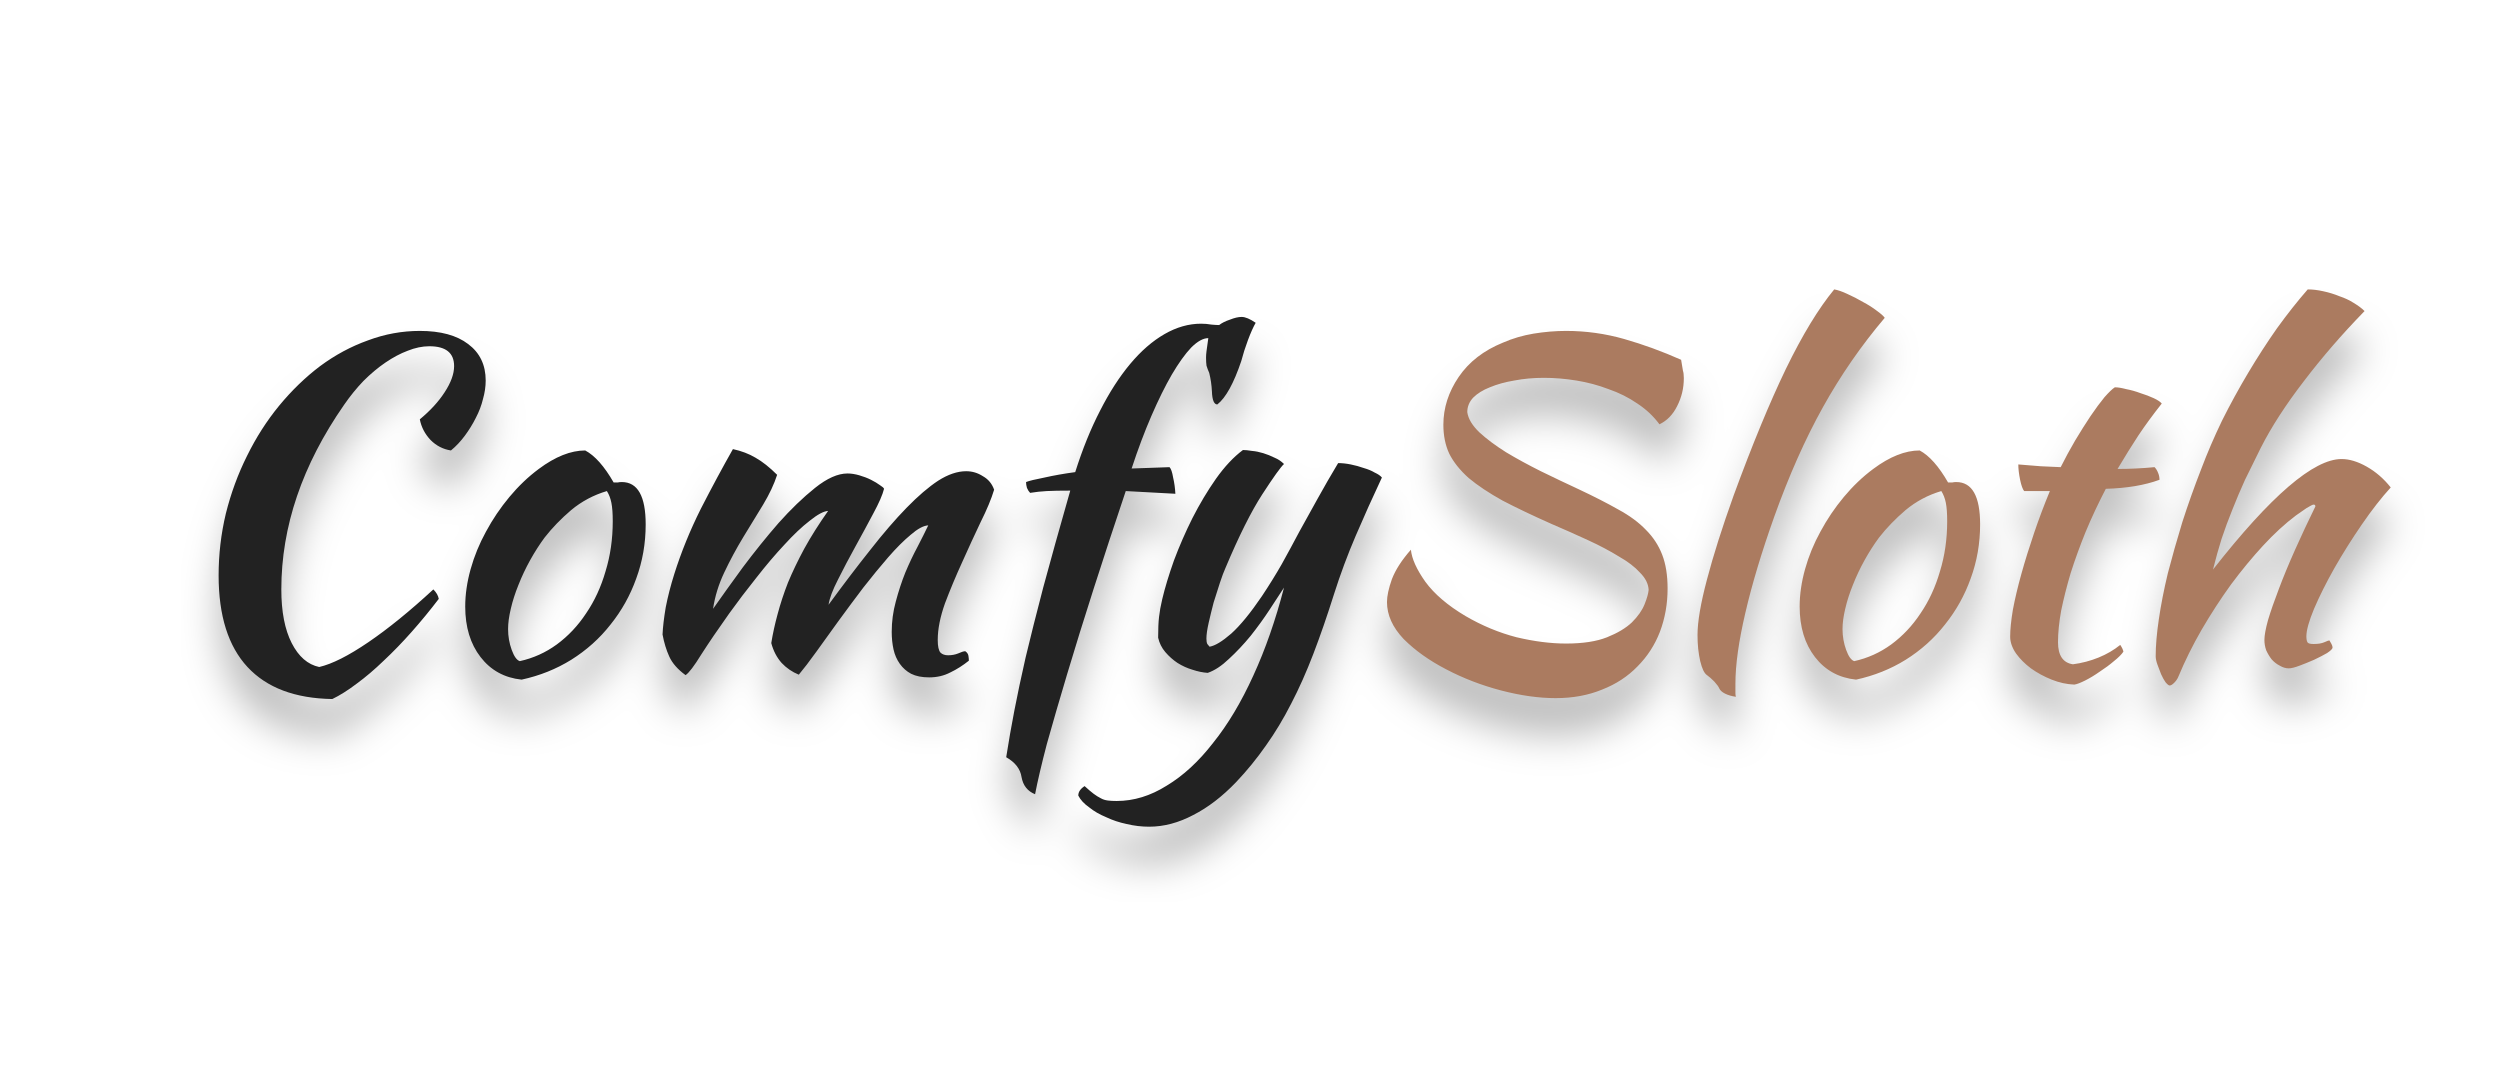
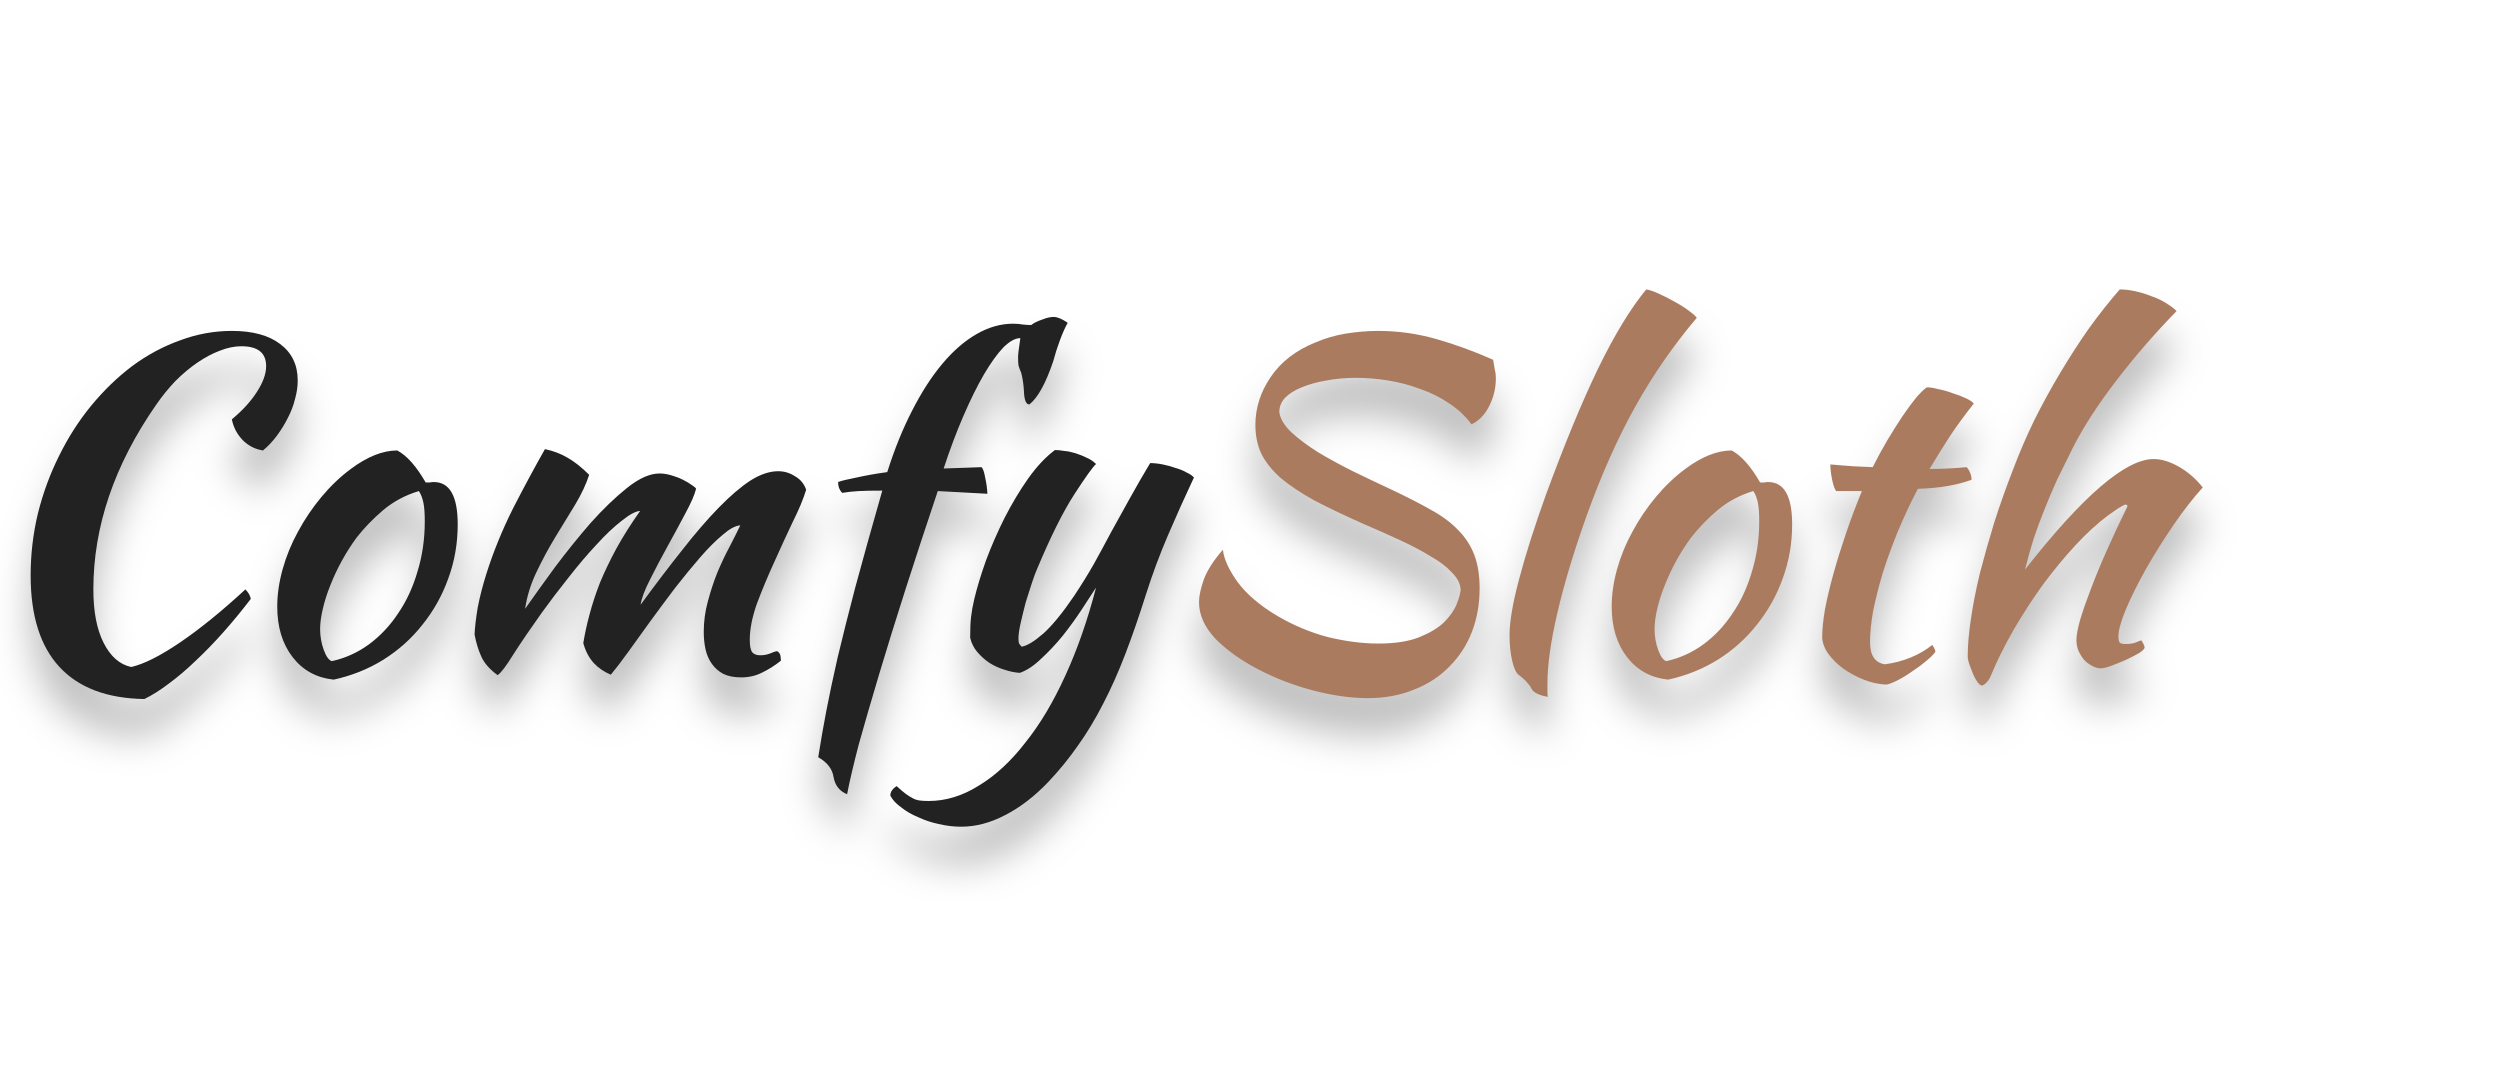
- <svg xmlns="http://www.w3.org/2000/svg" width="180" height="78" viewBox="0 0 266 78" fill="none">
+ <svg xmlns="http://www.w3.org/2000/svg" width="180" height="78" viewBox="20 0 266 78" fill="none">
  <g filter="url(#filter0_d)">
    <path d="M23.261 42.592C23.261 40.352 23.517 38.16 24.029 36.016C24.573 33.84 25.325 31.792 26.285 29.872C27.245 27.92 28.381 26.144 29.693 24.544C31.037 22.912 32.493 21.504 34.061 20.32C35.661 19.136 37.357 18.224 39.149 17.584C40.941 16.912 42.781 16.576 44.669 16.576C46.877 16.576 48.589 17.04 49.805 17.968C51.053 18.896 51.677 20.192 51.677 21.856C51.677 22.496 51.581 23.152 51.389 23.824C51.229 24.496 50.973 25.168 50.621 25.84C50.301 26.48 49.917 27.104 49.469 27.712C49.021 28.32 48.525 28.848 47.981 29.296C47.149 29.168 46.429 28.8 45.821 28.192C45.213 27.552 44.829 26.816 44.669 25.984C45.789 25.056 46.669 24.096 47.309 23.104C47.981 22.08 48.317 21.152 48.317 20.32C48.317 18.912 47.437 18.208 45.677 18.208C44.941 18.208 44.173 18.368 43.373 18.688C42.605 18.976 41.821 19.392 41.021 19.936C40.221 20.48 39.437 21.136 38.669 21.904C37.933 22.672 37.245 23.52 36.605 24.448C32.157 30.848 29.933 37.392 29.933 44.08C29.933 46.448 30.301 48.352 31.037 49.792C31.773 51.232 32.749 52.08 33.965 52.336C35.341 52.016 37.085 51.136 39.197 49.696C41.309 48.256 43.613 46.384 46.109 44.08C46.429 44.4 46.621 44.736 46.685 45.088C45.757 46.304 44.797 47.472 43.805 48.592C42.813 49.712 41.821 50.736 40.829 51.664C39.869 52.592 38.909 53.408 37.949 54.112C37.021 54.816 36.157 55.36 35.357 55.744C31.389 55.68 28.381 54.544 26.333 52.336C24.285 50.128 23.261 46.88 23.261 42.592ZM55.5 53.68C53.676 53.488 52.22 52.688 51.132 51.28C50.044 49.872 49.5 48.08 49.5 45.904C49.5 44.624 49.692 43.296 50.076 41.92C50.46 40.544 51.004 39.216 51.708 37.936C52.412 36.624 53.244 35.392 54.204 34.24C55.164 33.088 56.204 32.096 57.324 31.264C59.084 29.952 60.732 29.296 62.268 29.296C63.292 29.84 64.3 30.976 65.292 32.704C65.452 32.704 65.596 32.704 65.724 32.704C65.852 32.672 65.996 32.656 66.156 32.656C67.852 32.656 68.7 34.16 68.7 37.168C68.7 39.184 68.364 41.104 67.692 42.928C67.052 44.72 66.14 46.352 64.956 47.824C63.804 49.296 62.412 50.544 60.78 51.568C59.18 52.56 57.42 53.264 55.5 53.68ZM57.948 38.56C57.404 39.296 56.892 40.096 56.412 40.96C55.932 41.824 55.516 42.704 55.164 43.6C54.812 44.464 54.54 45.312 54.348 46.144C54.156 46.944 54.06 47.664 54.06 48.304C54.06 49.072 54.188 49.808 54.444 50.512C54.7 51.216 54.988 51.616 55.308 51.712C56.748 51.392 58.06 50.8 59.244 49.936C60.46 49.04 61.5 47.936 62.364 46.624C63.26 45.312 63.948 43.824 64.428 42.16C64.94 40.496 65.196 38.72 65.196 36.832C65.196 36 65.148 35.344 65.052 34.864C64.956 34.384 64.796 33.968 64.572 33.616C63.164 34.032 61.9 34.704 60.78 35.632C59.692 36.56 58.748 37.536 57.948 38.56ZM98.767 37.264C98.255 37.296 97.631 37.632 96.895 38.272C96.159 38.88 95.359 39.68 94.495 40.672C93.663 41.632 92.783 42.704 91.855 43.888C90.959 45.072 90.079 46.256 89.215 47.44C88.383 48.592 87.599 49.68 86.863 50.704C86.127 51.728 85.503 52.544 84.991 53.152C84.287 52.864 83.679 52.448 83.167 51.904C82.655 51.328 82.287 50.624 82.063 49.792C82.223 48.8 82.447 47.776 82.735 46.72C83.023 45.632 83.391 44.512 83.839 43.36C84.319 42.208 84.895 41.008 85.567 39.76C86.271 38.48 87.119 37.136 88.111 35.728C87.631 35.76 86.975 36.112 86.143 36.784C85.311 37.424 84.415 38.272 83.455 39.328C82.495 40.352 81.503 41.52 80.479 42.832C79.455 44.112 78.495 45.376 77.599 46.624C76.415 48.288 75.423 49.744 74.623 50.992C73.855 52.24 73.295 52.976 72.943 53.2C72.111 52.592 71.535 51.936 71.215 51.232C70.895 50.528 70.655 49.744 70.495 48.88C70.527 48.112 70.639 47.152 70.831 46C71.055 44.848 71.359 43.664 71.743 42.448C72.479 40.112 73.423 37.792 74.575 35.488C75.759 33.184 76.895 31.072 77.983 29.152C78.879 29.344 79.679 29.648 80.383 30.064C81.119 30.48 81.887 31.088 82.687 31.888C82.367 32.88 81.871 33.936 81.199 35.056C80.527 36.144 79.823 37.296 79.087 38.512C78.351 39.728 77.679 40.976 77.071 42.256C76.463 43.536 76.063 44.832 75.871 46.144C76.767 44.864 77.823 43.392 79.039 41.728C80.287 40.064 81.551 38.496 82.831 37.024C84.143 35.552 85.439 34.304 86.719 33.28C87.999 32.256 89.151 31.744 90.175 31.744C90.559 31.744 90.975 31.808 91.423 31.936C91.871 32.064 92.287 32.224 92.671 32.416C93.055 32.608 93.375 32.8 93.631 32.992C93.887 33.152 94.031 33.28 94.063 33.376C93.903 34.016 93.519 34.896 92.911 36.016C92.335 37.104 91.711 38.256 91.039 39.472C90.367 40.688 89.743 41.872 89.167 43.024C88.591 44.144 88.255 45.04 88.159 45.712C89.727 43.568 91.199 41.632 92.575 39.904C93.951 38.144 95.247 36.64 96.463 35.392C97.679 34.144 98.799 33.184 99.823 32.512C100.879 31.84 101.871 31.504 102.799 31.504C103.439 31.504 104.031 31.68 104.575 32.032C105.151 32.352 105.551 32.832 105.775 33.472C105.487 34.432 105.007 35.584 104.335 36.928C103.695 38.272 103.039 39.696 102.367 41.2C101.695 42.672 101.087 44.128 100.543 45.568C100.031 47.008 99.775 48.304 99.775 49.456C99.775 50.128 99.871 50.576 100.063 50.8C100.255 50.992 100.527 51.088 100.879 51.088C101.263 51.088 101.615 51.024 101.935 50.896C102.287 50.736 102.543 50.656 102.703 50.656C102.895 50.784 103.007 50.944 103.039 51.136C103.071 51.328 103.087 51.504 103.087 51.664C102.447 52.176 101.791 52.592 101.119 52.912C100.447 53.264 99.695 53.44 98.863 53.44C98.095 53.44 97.455 53.312 96.943 53.056C96.463 52.8 96.063 52.448 95.743 52C95.423 51.552 95.199 51.04 95.071 50.464C94.943 49.888 94.879 49.264 94.879 48.592C94.879 47.504 95.023 46.432 95.311 45.376C95.599 44.288 95.935 43.264 96.319 42.304C96.735 41.312 97.167 40.4 97.615 39.568C98.063 38.704 98.447 37.936 98.767 37.264ZM110.132 65.872C109.332 65.552 108.852 64.944 108.692 64.048C108.564 63.184 108.02 62.48 107.06 61.936C107.316 60.304 107.604 58.656 107.924 56.992C108.244 55.328 108.644 53.44 109.124 51.328C109.636 49.184 110.26 46.704 110.996 43.888C111.764 41.04 112.724 37.6 113.876 33.568C112.82 33.568 111.988 33.584 111.38 33.616C110.772 33.648 110.18 33.712 109.604 33.808C109.476 33.68 109.364 33.504 109.268 33.28C109.204 33.056 109.172 32.848 109.172 32.656C109.492 32.528 110.148 32.368 111.14 32.176C112.132 31.952 113.22 31.76 114.404 31.6C115.172 29.168 116.052 26.992 117.044 25.072C118.036 23.12 119.108 21.456 120.26 20.08C121.412 18.704 122.628 17.648 123.908 16.912C125.188 16.176 126.484 15.808 127.796 15.808C128.18 15.808 128.548 15.84 128.9 15.904C129.252 15.936 129.524 15.952 129.716 15.952C130.004 15.728 130.388 15.536 130.868 15.376C131.348 15.184 131.764 15.088 132.116 15.088C132.5 15.088 132.996 15.296 133.604 15.712C133.348 16.16 133.076 16.768 132.788 17.536C132.5 18.304 132.26 19.056 132.068 19.792C131.268 22.16 130.42 23.696 129.524 24.4C129.172 24.4 128.98 23.936 128.948 23.008C128.916 22.336 128.82 21.68 128.66 21.04C128.532 20.752 128.436 20.496 128.372 20.272C128.34 20.048 128.324 19.76 128.324 19.408C128.324 19.216 128.34 18.992 128.372 18.736C128.404 18.448 128.468 17.984 128.564 17.344C128.02 17.344 127.412 17.68 126.74 18.352C126.1 19.024 125.412 19.984 124.676 21.232C123.972 22.448 123.252 23.904 122.516 25.6C121.78 27.296 121.076 29.168 120.404 31.216L124.436 31.072C124.596 31.232 124.724 31.6 124.82 32.176C124.948 32.72 125.028 33.296 125.06 33.904L119.78 33.616C118.564 37.232 117.428 40.688 116.372 43.984C115.316 47.28 114.372 50.32 113.54 53.104C112.708 55.888 111.988 58.368 111.38 60.544C110.804 62.752 110.388 64.528 110.132 65.872ZM141.946 44.56C141.21 46.896 140.474 49.024 139.738 50.944C139.002 52.864 138.218 54.624 137.386 56.224C136.554 57.856 135.658 59.344 134.698 60.688C133.738 62.064 132.682 63.36 131.53 64.576C130.058 66.112 128.538 67.28 126.97 68.08C125.402 68.912 123.834 69.328 122.266 69.328C121.466 69.328 120.666 69.232 119.866 69.04C119.098 68.88 118.378 68.64 117.706 68.32C117.002 68.032 116.394 67.68 115.882 67.264C115.338 66.88 114.954 66.464 114.73 66.016C114.73 65.632 114.954 65.296 115.402 65.008C115.786 65.36 116.106 65.632 116.362 65.824C116.618 66.016 116.874 66.176 117.13 66.304C117.354 66.432 117.61 66.512 117.898 66.544C118.154 66.576 118.458 66.592 118.81 66.592C120.634 66.592 122.41 66.048 124.138 64.96C125.898 63.904 127.546 62.384 129.082 60.4C130.65 58.448 132.074 56.064 133.354 53.248C134.634 50.464 135.722 47.344 136.618 43.888C136.202 44.528 135.69 45.312 135.082 46.24C134.474 47.168 133.802 48.096 133.066 49.024C132.33 49.92 131.562 50.736 130.762 51.472C129.994 52.208 129.242 52.704 128.506 52.96C127.994 52.928 127.45 52.816 126.874 52.624C126.33 52.464 125.802 52.224 125.29 51.904C124.81 51.584 124.378 51.2 123.994 50.752C123.61 50.304 123.354 49.792 123.226 49.216C123.226 48.288 123.258 47.552 123.322 47.008C123.386 46.432 123.498 45.808 123.658 45.136C123.946 43.92 124.362 42.544 124.906 41.008C125.482 39.472 126.138 37.968 126.874 36.496C127.642 34.992 128.474 33.6 129.37 32.32C130.298 31.008 131.258 29.984 132.25 29.248C132.506 29.248 132.826 29.28 133.21 29.344C133.594 29.376 133.994 29.456 134.41 29.584C134.826 29.712 135.226 29.872 135.61 30.064C135.994 30.224 136.33 30.448 136.618 30.736C136.266 31.056 135.498 32.128 134.314 33.952C133.13 35.776 131.818 38.4 130.378 41.824C130.218 42.176 130.026 42.688 129.802 43.36C129.578 44.032 129.354 44.736 129.13 45.472C128.938 46.208 128.762 46.928 128.602 47.632C128.442 48.336 128.362 48.896 128.362 49.312C128.362 49.568 128.394 49.76 128.458 49.888C128.554 50.016 128.634 50.112 128.698 50.176C129.274 50.08 130.042 49.616 131.002 48.784C131.962 47.92 133.05 46.592 134.266 44.8C135.034 43.648 135.738 42.512 136.378 41.392C137.018 40.24 137.642 39.088 138.25 37.936C138.89 36.784 139.546 35.6 140.218 34.384C140.89 33.168 141.61 31.92 142.378 30.64C142.794 30.64 143.242 30.688 143.722 30.784C144.202 30.88 144.666 31.008 145.114 31.168C145.562 31.296 145.946 31.456 146.266 31.648C146.618 31.808 146.874 31.984 147.034 32.176C146.042 34.288 145.114 36.352 144.25 38.368C143.386 40.384 142.618 42.448 141.946 44.56Z" fill="#222222" />
    <path d="M178.871 19.648C178.967 20.192 179.031 20.576 179.063 20.8C179.127 20.992 179.159 21.264 179.159 21.616C179.159 22.672 178.919 23.664 178.439 24.592C177.991 25.488 177.367 26.128 176.567 26.512C175.927 25.648 175.143 24.912 174.215 24.304C173.287 23.664 172.263 23.152 171.143 22.768C170.055 22.352 168.919 22.048 167.735 21.856C166.551 21.664 165.399 21.568 164.279 21.568C163.159 21.568 162.103 21.664 161.111 21.856C160.151 22.016 159.287 22.256 158.519 22.576C157.783 22.864 157.191 23.232 156.743 23.68C156.327 24.128 156.119 24.64 156.119 25.216C156.215 25.92 156.647 26.64 157.415 27.376C158.183 28.08 159.127 28.784 160.247 29.488C161.367 30.16 162.599 30.832 163.943 31.504C165.319 32.176 166.663 32.816 167.975 33.424C169.607 34.192 171.015 34.912 172.199 35.584C173.383 36.224 174.359 36.944 175.127 37.744C175.895 38.512 176.471 39.392 176.855 40.384C177.239 41.376 177.431 42.576 177.431 43.984C177.431 45.616 177.159 47.152 176.615 48.592C176.071 50 175.271 51.232 174.215 52.288C173.191 53.344 171.943 54.16 170.471 54.736C168.999 55.344 167.351 55.648 165.527 55.648C163.735 55.648 161.799 55.376 159.719 54.832C157.639 54.288 155.687 53.536 153.863 52.576C152.071 51.648 150.567 50.576 149.351 49.36C148.167 48.112 147.575 46.8 147.575 45.424C147.575 44.784 147.751 43.968 148.103 42.976C148.487 41.984 149.159 40.944 150.119 39.856C150.215 40.816 150.727 41.952 151.655 43.264C152.615 44.576 154.039 45.792 155.927 46.912C157.687 47.936 159.495 48.688 161.351 49.168C163.239 49.616 164.999 49.84 166.631 49.84C168.423 49.84 169.879 49.616 170.999 49.168C172.119 48.72 172.999 48.192 173.639 47.584C174.279 46.944 174.727 46.304 174.983 45.664C175.239 45.024 175.383 44.512 175.415 44.128C175.383 43.488 175.079 42.88 174.503 42.304C173.959 41.696 173.207 41.12 172.247 40.576C171.319 40 170.231 39.424 168.983 38.848C167.735 38.272 166.439 37.696 165.095 37.12C163.079 36.224 161.335 35.392 159.863 34.624C158.423 33.824 157.223 33.024 156.263 32.224C155.335 31.392 154.647 30.528 154.199 29.632C153.783 28.736 153.575 27.712 153.575 26.56C153.575 24.768 154.119 23.072 155.207 21.472C156.295 19.872 157.863 18.656 159.911 17.824C160.935 17.376 162.023 17.056 163.175 16.864C164.359 16.672 165.511 16.576 166.631 16.576C168.743 16.576 170.807 16.864 172.823 17.44C174.839 18.016 176.855 18.752 178.871 19.648ZM180.616 48.928C180.616 47.52 180.952 45.552 181.624 43.024C182.296 40.464 183.24 37.488 184.456 34.096C186.44 28.688 188.296 24.192 190.024 20.608C191.784 16.992 193.496 14.176 195.16 12.16C195.544 12.224 196.008 12.384 196.552 12.64C197.128 12.896 197.688 13.184 198.232 13.504C198.776 13.792 199.256 14.096 199.672 14.416C200.12 14.736 200.408 14.992 200.536 15.184C198.04 18.128 195.848 21.296 193.96 24.688C192.072 28.08 190.344 31.968 188.776 36.352C187.432 40.128 186.408 43.536 185.704 46.576C185 49.584 184.648 52.096 184.648 54.112C184.648 54.656 184.648 54.992 184.648 55.12C184.648 55.248 184.664 55.376 184.696 55.504C184.248 55.44 183.864 55.328 183.544 55.168C183.224 55.008 183.016 54.816 182.92 54.592C182.856 54.432 182.68 54.192 182.392 53.872C182.104 53.584 181.848 53.36 181.624 53.2C181.336 53.008 181.096 52.512 180.904 51.712C180.712 50.88 180.616 49.952 180.616 48.928ZM197.484 53.68C195.66 53.488 194.204 52.688 193.116 51.28C192.028 49.872 191.484 48.08 191.484 45.904C191.484 44.624 191.676 43.296 192.06 41.92C192.444 40.544 192.988 39.216 193.692 37.936C194.396 36.624 195.228 35.392 196.188 34.24C197.148 33.088 198.188 32.096 199.308 31.264C201.068 29.952 202.716 29.296 204.252 29.296C205.276 29.84 206.284 30.976 207.276 32.704C207.436 32.704 207.58 32.704 207.708 32.704C207.836 32.672 207.98 32.656 208.14 32.656C209.836 32.656 210.684 34.16 210.684 37.168C210.684 39.184 210.348 41.104 209.676 42.928C209.036 44.72 208.124 46.352 206.94 47.824C205.788 49.296 204.396 50.544 202.764 51.568C201.164 52.56 199.404 53.264 197.484 53.68ZM199.932 38.56C199.388 39.296 198.876 40.096 198.396 40.96C197.916 41.824 197.5 42.704 197.148 43.6C196.796 44.464 196.524 45.312 196.332 46.144C196.14 46.944 196.044 47.664 196.044 48.304C196.044 49.072 196.172 49.808 196.428 50.512C196.684 51.216 196.972 51.616 197.292 51.712C198.732 51.392 200.044 50.8 201.228 49.936C202.444 49.04 203.484 47.936 204.348 46.624C205.244 45.312 205.932 43.824 206.412 42.16C206.924 40.496 207.18 38.72 207.18 36.832C207.18 36 207.132 35.344 207.036 34.864C206.94 34.384 206.78 33.968 206.556 33.616C205.148 34.032 203.884 34.704 202.764 35.632C201.676 36.56 200.732 37.536 199.932 38.56ZM215.371 33.616C215.211 33.424 215.067 33.024 214.939 32.416C214.811 31.776 214.747 31.232 214.747 30.784C215.579 30.848 216.379 30.912 217.147 30.976C217.915 31.008 218.619 31.04 219.259 31.072C219.739 30.112 220.251 29.168 220.795 28.24C221.371 27.28 221.915 26.416 222.427 25.648C222.971 24.848 223.467 24.176 223.915 23.632C224.395 23.088 224.763 22.736 225.019 22.576C225.339 22.576 225.739 22.64 226.219 22.768C226.731 22.864 227.243 23.008 227.755 23.2C228.267 23.36 228.731 23.536 229.147 23.728C229.563 23.92 229.851 24.112 230.011 24.304C229.051 25.52 228.219 26.656 227.515 27.712C226.843 28.736 226.107 29.92 225.307 31.264C225.947 31.264 226.587 31.248 227.227 31.216C227.899 31.184 228.571 31.136 229.243 31.072C229.403 31.232 229.531 31.44 229.627 31.696C229.723 31.92 229.771 32.16 229.771 32.416C228.203 32.992 226.299 33.312 224.059 33.376C223.259 34.912 222.539 36.448 221.899 37.984C221.291 39.488 220.763 40.944 220.315 42.352C219.899 43.76 219.563 45.088 219.307 46.336C219.083 47.584 218.971 48.704 218.971 49.696C218.971 51.104 219.499 51.888 220.555 52.048C221.515 51.92 222.427 51.68 223.291 51.328C224.155 50.976 224.923 50.528 225.595 49.984C225.787 50.272 225.899 50.512 225.931 50.704C225.739 50.992 225.403 51.328 224.923 51.712C224.475 52.096 223.979 52.464 223.435 52.816C222.891 53.2 222.363 53.52 221.851 53.776C221.339 54.032 220.955 54.176 220.699 54.208C219.899 54.176 219.099 54 218.299 53.68C217.499 53.36 216.763 52.96 216.091 52.48C215.451 52 214.923 51.472 214.507 50.896C214.091 50.288 213.883 49.696 213.883 49.12C213.883 48.352 213.979 47.392 214.171 46.24C214.395 45.056 214.699 43.776 215.083 42.4C215.467 41.024 215.915 39.584 216.427 38.08C216.939 36.576 217.499 35.088 218.107 33.616H215.371ZM229.366 51.184C229.366 50.064 229.478 48.752 229.702 47.248C229.926 45.712 230.246 44.08 230.662 42.352C231.11 40.624 231.622 38.816 232.198 36.928C232.806 35.04 233.478 33.152 234.214 31.264C234.854 29.568 235.59 27.856 236.422 26.128C237.286 24.4 238.214 22.704 239.206 21.04C240.198 19.376 241.222 17.792 242.278 16.288C243.366 14.784 244.454 13.408 245.542 12.16C246.054 12.16 246.598 12.224 247.174 12.352C247.782 12.48 248.358 12.656 248.902 12.88C249.478 13.072 249.99 13.312 250.438 13.6C250.918 13.888 251.302 14.176 251.59 14.464C249.19 16.928 247.03 19.424 245.11 21.952C243.19 24.448 241.67 26.8 240.55 29.008C239.942 30.224 239.382 31.36 238.87 32.416C238.39 33.472 237.942 34.528 237.526 35.584C237.11 36.608 236.726 37.648 236.374 38.704C236.054 39.728 235.75 40.816 235.462 41.968C241.606 34.128 246.166 30.208 249.142 30.208C249.974 30.208 250.87 30.48 251.83 31.024C252.79 31.568 253.638 32.304 254.374 33.232C253.382 34.32 252.358 35.632 251.302 37.168C250.246 38.704 249.27 40.256 248.374 41.824C247.51 43.36 246.79 44.8 246.214 46.144C245.67 47.456 245.398 48.432 245.398 49.072C245.398 49.392 245.446 49.616 245.542 49.744C245.638 49.84 245.846 49.888 246.166 49.888C246.646 49.888 247.03 49.824 247.318 49.696C247.606 49.568 247.782 49.504 247.846 49.504C248.006 49.76 248.102 49.936 248.134 50.032C248.166 50.128 248.182 50.208 248.182 50.272C248.182 50.4 247.99 50.592 247.606 50.848C247.222 51.072 246.758 51.312 246.214 51.568C245.702 51.792 245.19 52 244.678 52.192C244.166 52.384 243.782 52.48 243.526 52.48C243.206 52.48 242.886 52.384 242.566 52.192C242.246 52.032 241.958 51.808 241.702 51.52C241.478 51.232 241.286 50.912 241.126 50.56C240.998 50.208 240.934 49.84 240.934 49.456C240.934 48.976 241.062 48.272 241.318 47.344C241.606 46.384 241.99 45.28 242.47 44.032C242.95 42.752 243.526 41.36 244.198 39.856C244.87 38.352 245.59 36.816 246.358 35.248C246.358 35.12 246.294 35.056 246.166 35.056C246.07 35.056 245.814 35.184 245.398 35.44C245.014 35.696 244.646 35.952 244.294 36.208C243.142 37.072 241.974 38.144 240.79 39.424C239.638 40.672 238.502 42.048 237.382 43.552C236.294 45.056 235.254 46.656 234.262 48.352C233.302 50.016 232.47 51.696 231.766 53.392C231.67 53.616 231.526 53.824 231.334 54.016C231.142 54.208 230.982 54.304 230.854 54.304C230.758 54.304 230.614 54.192 230.422 53.968C230.262 53.744 230.102 53.456 229.942 53.104C229.814 52.784 229.686 52.448 229.558 52.096C229.43 51.744 229.366 51.44 229.366 51.184Z" fill="#AB7B60" />
  </g>
  <defs>
    <filter id="filter0_d" x="19.261" y="12.16" width="239.113" height="65.168" filterUnits="userSpaceOnUse" color-interpolation-filters="sRGB">
      <feFlood flood-opacity="0" result="BackgroundImageFix" />
      <feColorMatrix in="SourceAlpha" type="matrix" values="0 0 0 0 0 0 0 0 0 0 0 0 0 0 0 0 0 0 127 0" />
      <feOffset dy="4" />
      <feGaussianBlur stdDeviation="2" />
      <feColorMatrix type="matrix" values="0 0 0 0 0 0 0 0 0 0 0 0 0 0 0 0 0 0 0.25 0" />
      <feBlend mode="normal" in2="BackgroundImageFix" result="effect1_dropShadow" />
      <feBlend mode="normal" in="SourceGraphic" in2="effect1_dropShadow" result="shape" />
    </filter>
  </defs>
</svg>
